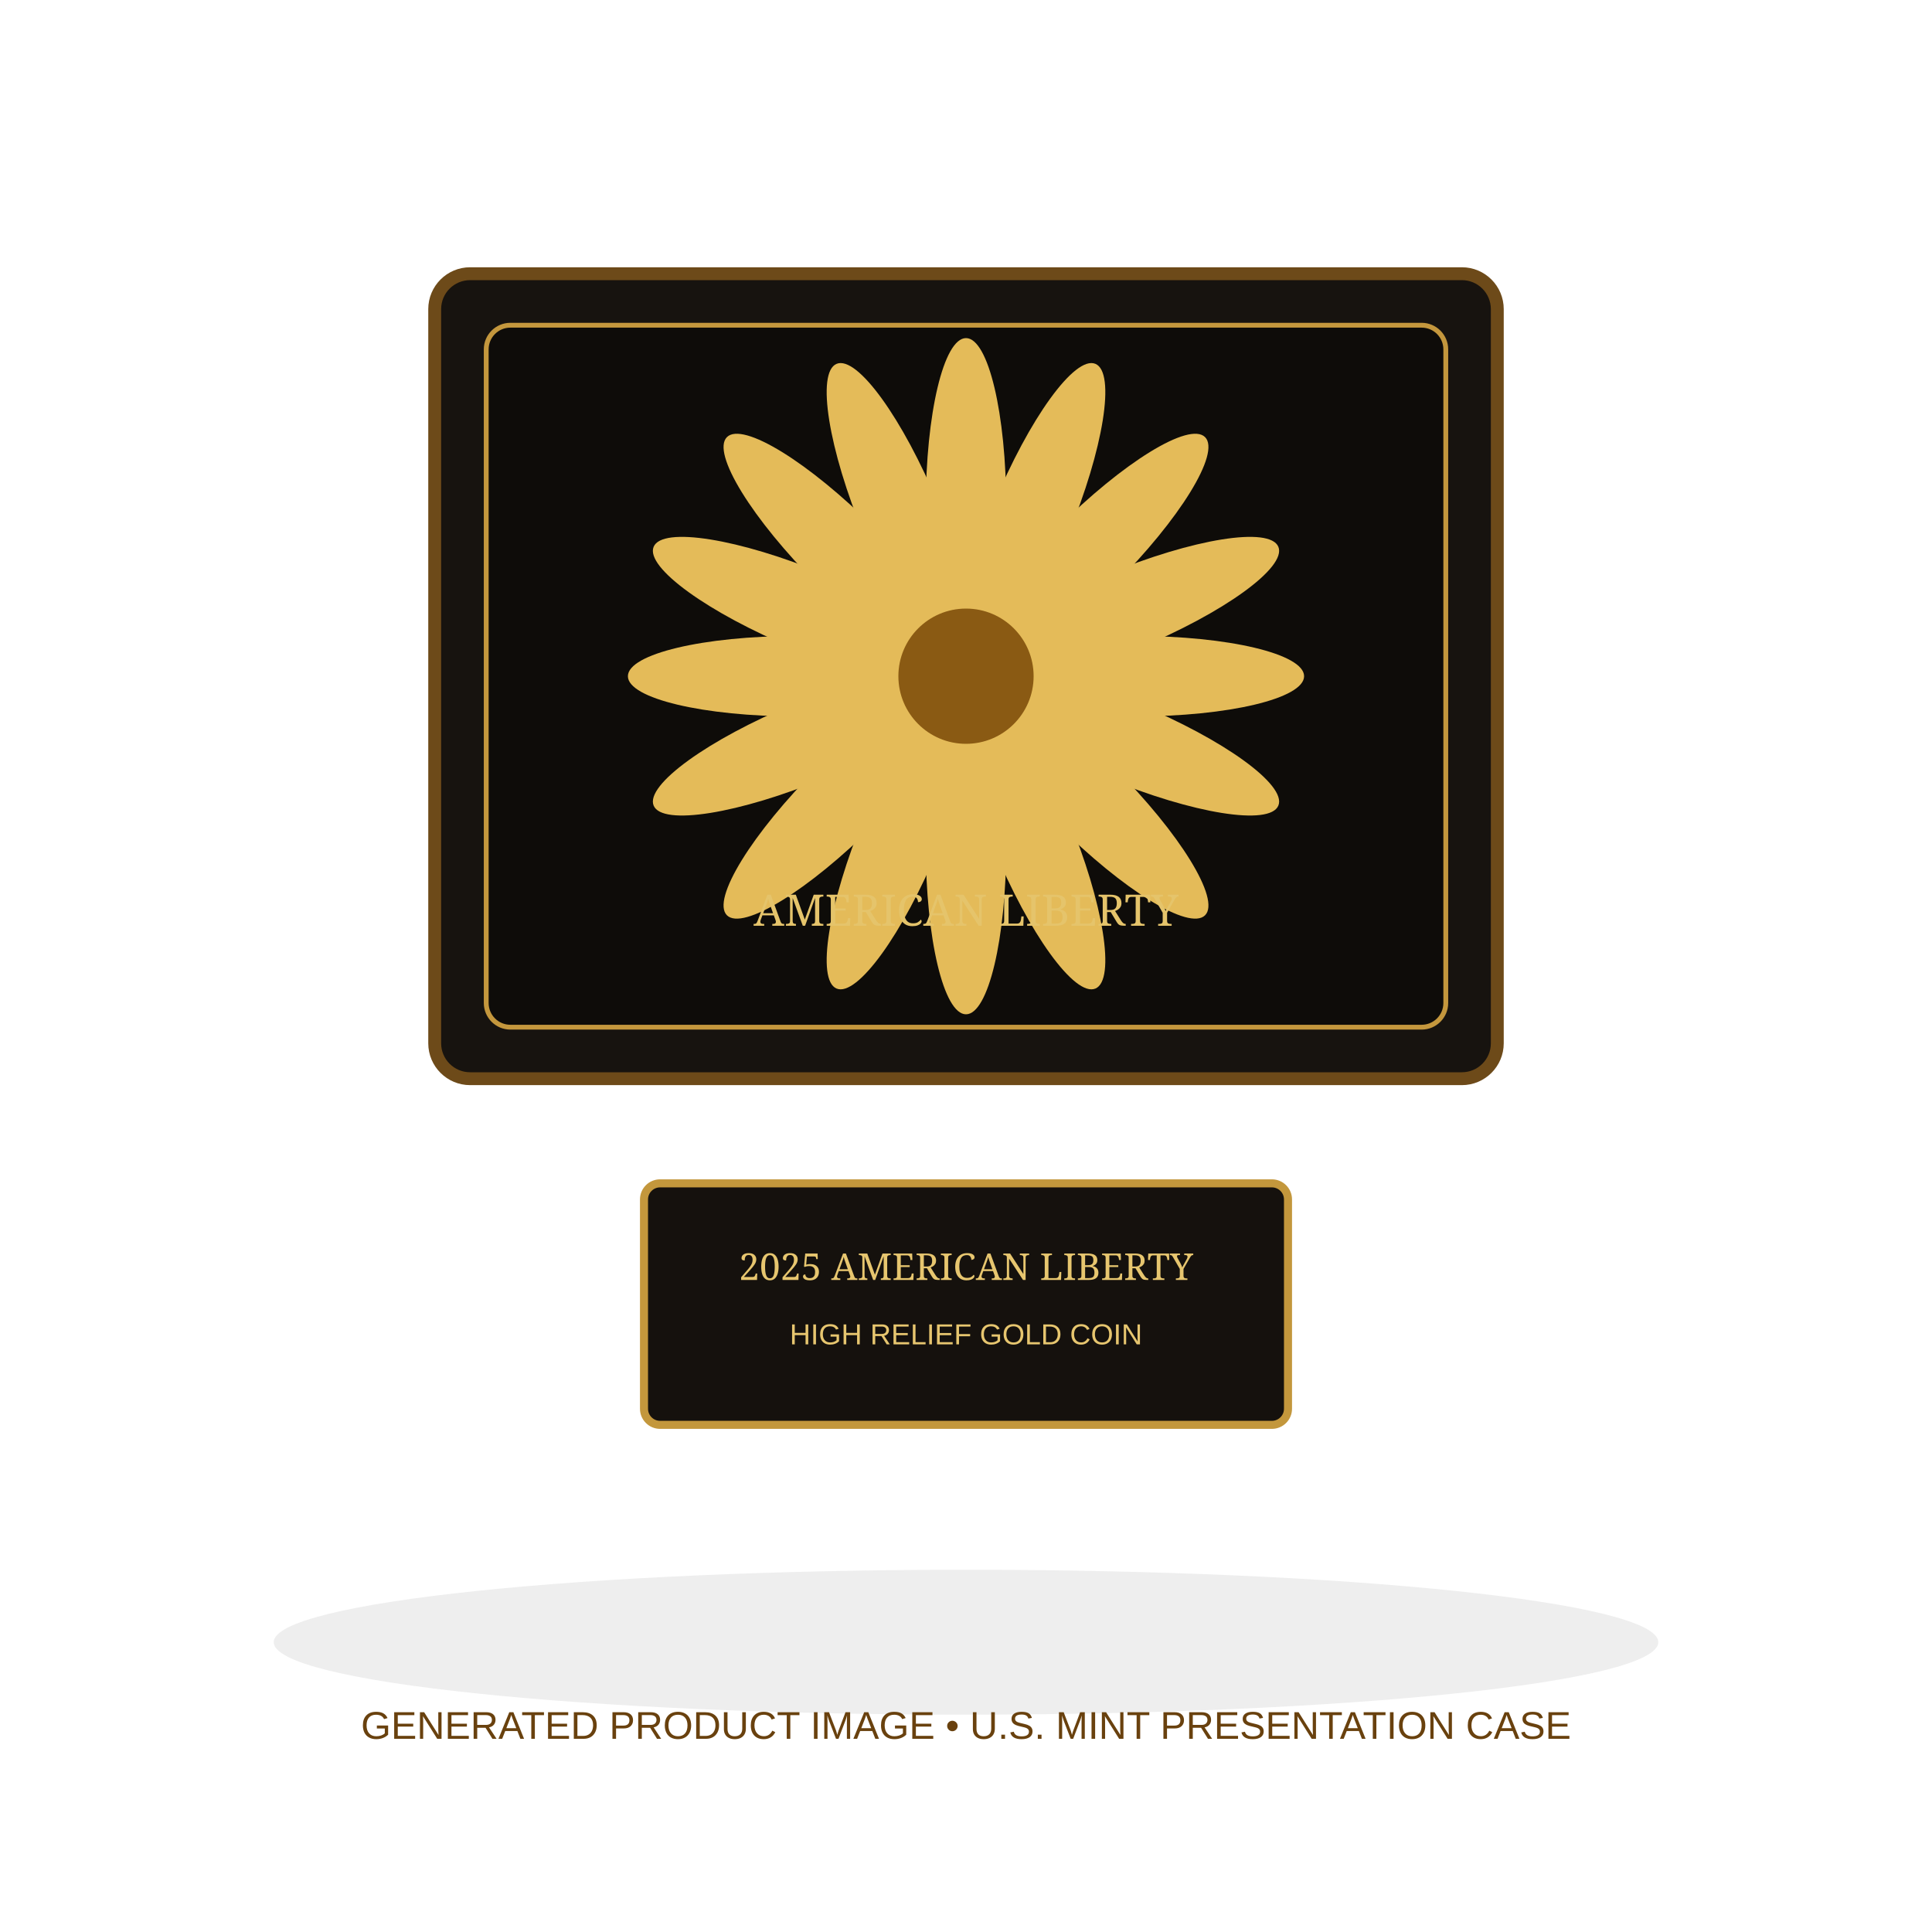
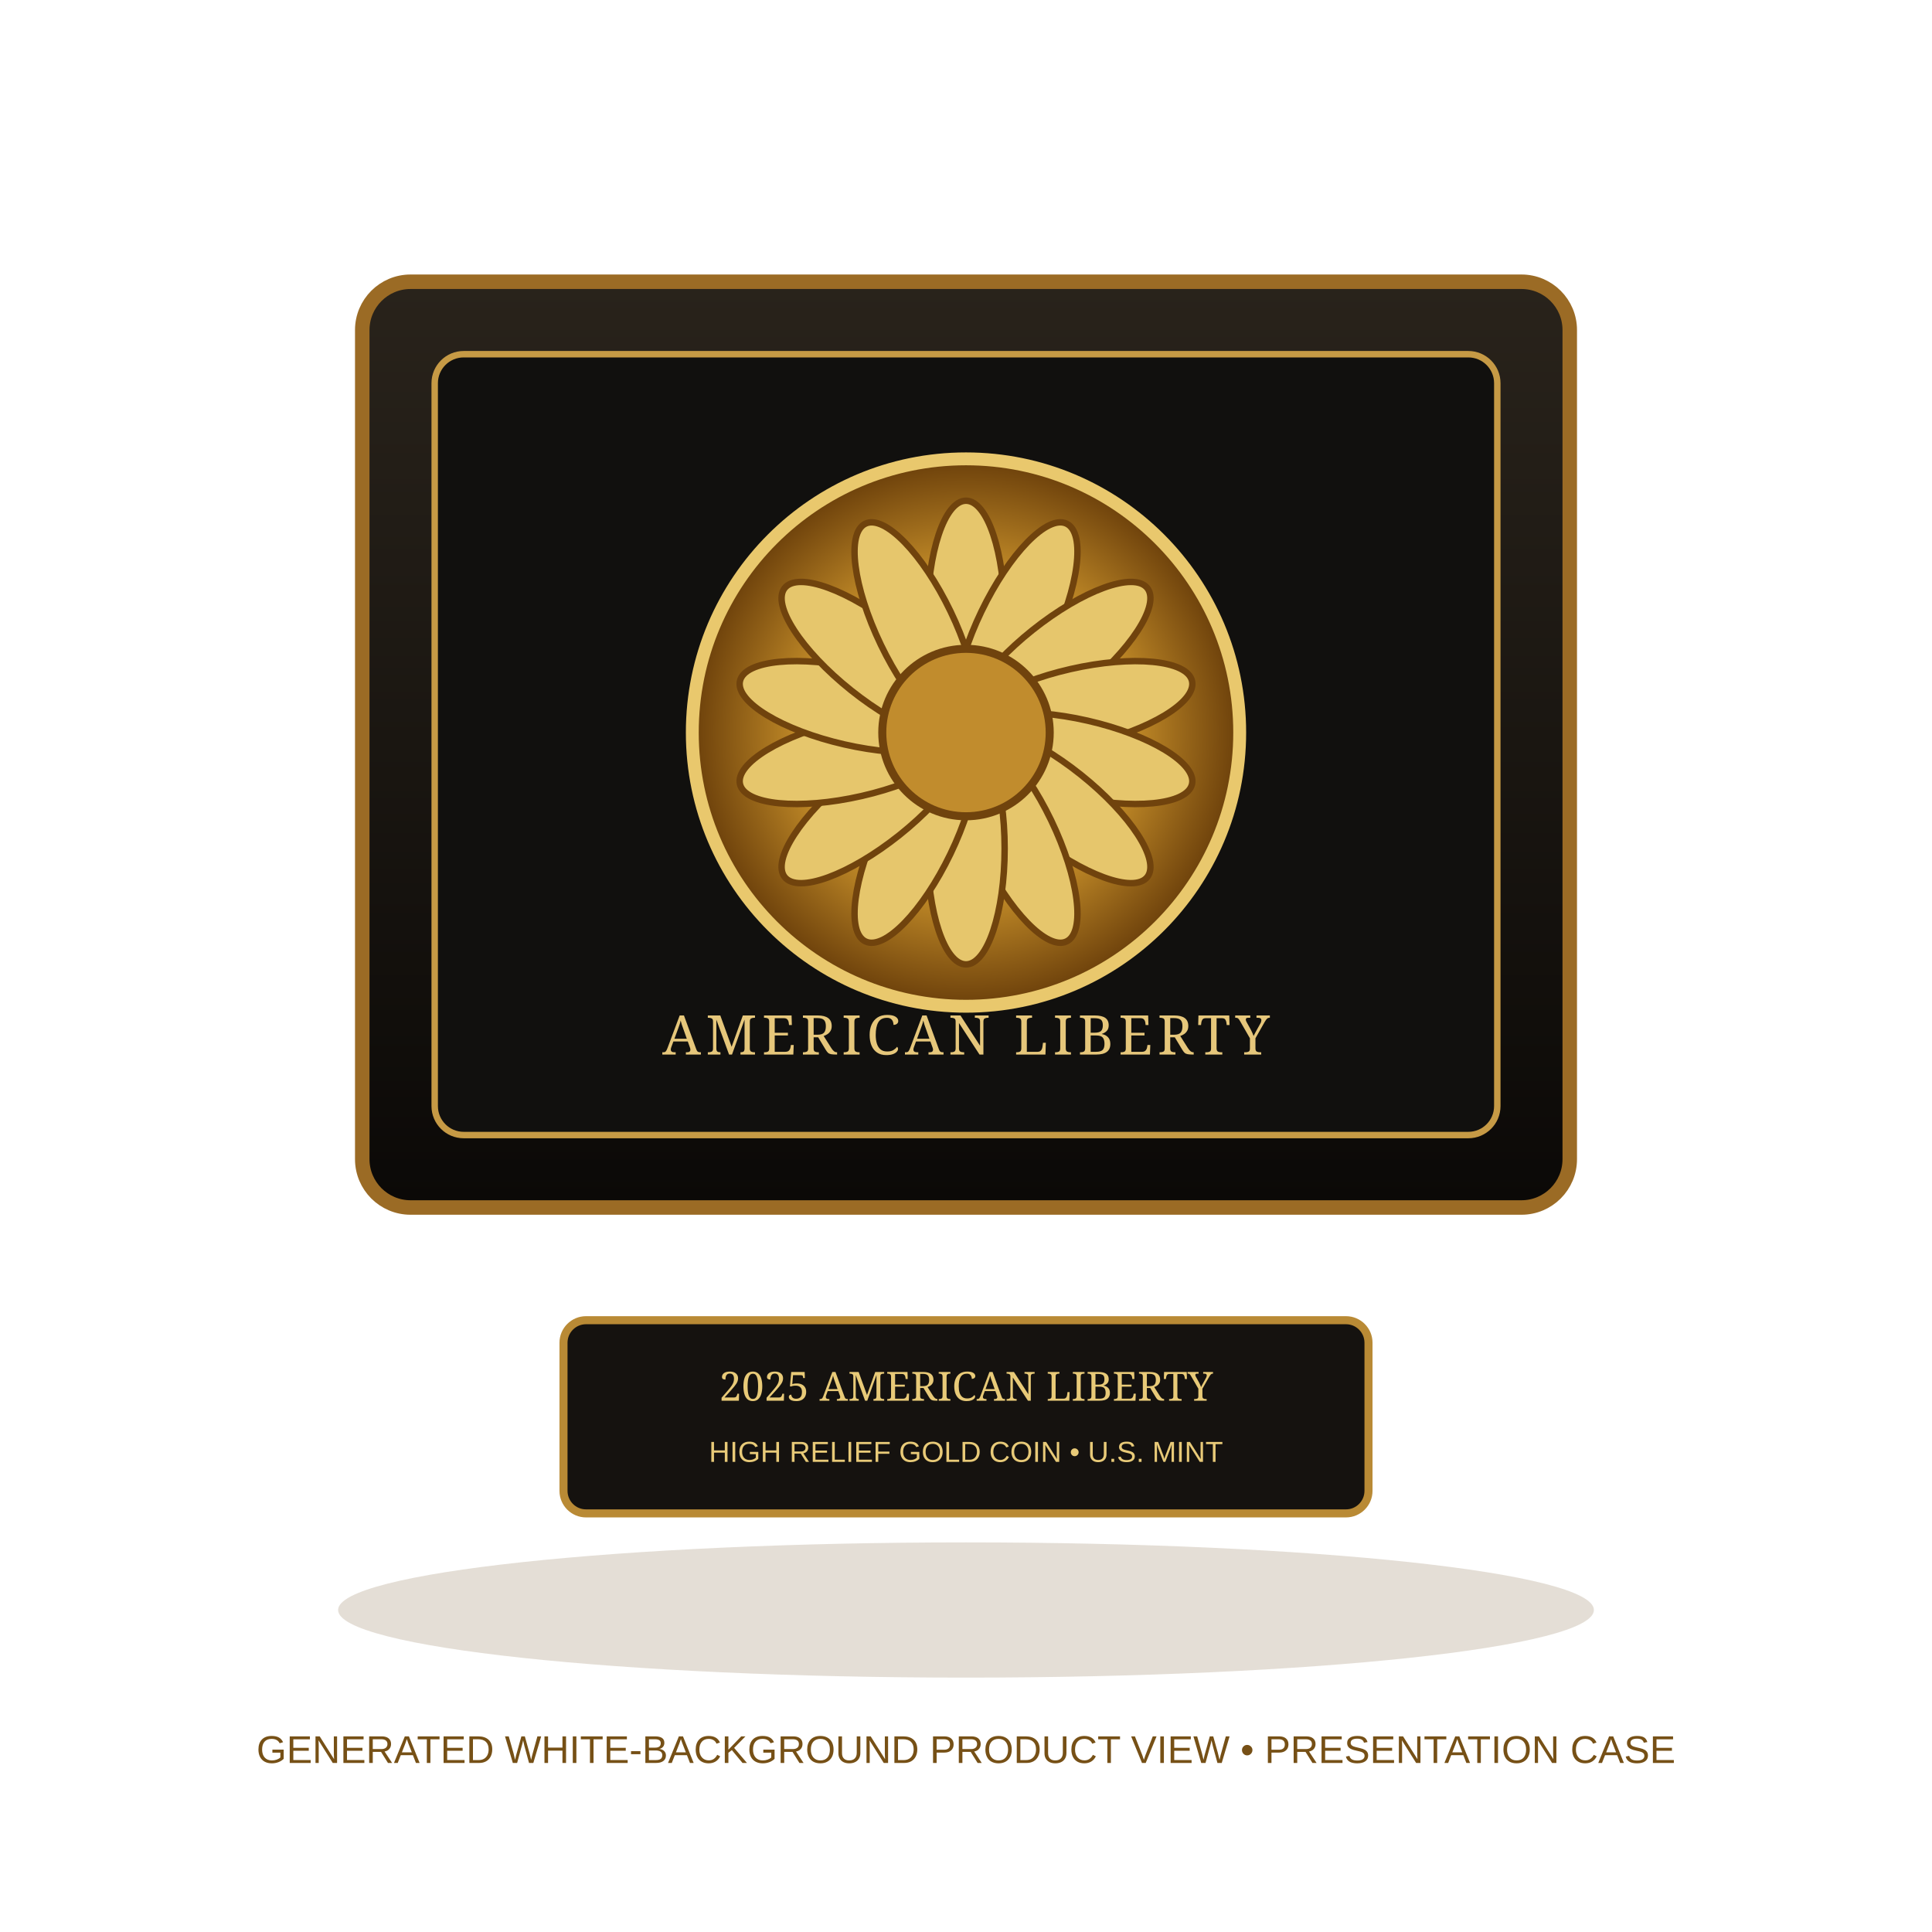
<svg xmlns="http://www.w3.org/2000/svg" width="1200" height="1200">
-   <rect width="1200" height="1200" fill="white" />
-   <ellipse cx="600" cy="1020" rx="430" ry="45" fill="#bbb" opacity=".25" />
-   <g transform="translate(270 170)">
-     <rect width="660" height="500" rx="22" fill="#17130f" stroke="#6d4a19" stroke-width="8" />
-     <rect x="32" y="32" width="596" height="436" rx="15" fill="#0e0c09" stroke="#c4973d" stroke-width="3" />
-     <circle cx="330" cy="250" r="115" fill="#bd8b28" opacity=".95" />
-     <g fill="#e4bb59" transform="translate(330 250)">
-       <ellipse cx="0" cy="-105" rx="25" ry="105" transform="rotate(0)" />
-       <ellipse cx="0" cy="-105" rx="25" ry="105" transform="rotate(22.5)" />
-       <ellipse cx="0" cy="-105" rx="25" ry="105" transform="rotate(45)" />
-       <ellipse cx="0" cy="-105" rx="25" ry="105" transform="rotate(67.5)" />
-       <ellipse cx="0" cy="-105" rx="25" ry="105" transform="rotate(90)" />
-       <ellipse cx="0" cy="-105" rx="25" ry="105" transform="rotate(112.5)" />
-       <ellipse cx="0" cy="-105" rx="25" ry="105" transform="rotate(135)" />
-       <ellipse cx="0" cy="-105" rx="25" ry="105" transform="rotate(157.5)" />
-       <ellipse cx="0" cy="-105" rx="25" ry="105" transform="rotate(180)" />
-       <ellipse cx="0" cy="-105" rx="25" ry="105" transform="rotate(202.5)" />
-       <ellipse cx="0" cy="-105" rx="25" ry="105" transform="rotate(225)" />
-       <ellipse cx="0" cy="-105" rx="25" ry="105" transform="rotate(247.5)" />
-       <ellipse cx="0" cy="-105" rx="25" ry="105" transform="rotate(270)" />
-       <ellipse cx="0" cy="-105" rx="25" ry="105" transform="rotate(292.5)" />
-       <ellipse cx="0" cy="-105" rx="25" ry="105" transform="rotate(315)" />
-       <ellipse cx="0" cy="-105" rx="25" ry="105" transform="rotate(337.5)" />
-     </g>
-     <circle cx="330" cy="250" r="42" fill="#8a5a13" />
-     <text x="330" y="405" fill="#e5c46b" text-anchor="middle" font-family="Georgia" font-size="27">AMERICAN LIBERTY</text>
+   <defs>
+     <linearGradient id="case" x1="0" y1="0" x2="0" y2="1">
+       <stop stop-color="#29231b" />
+       <stop offset="1" stop-color="#0b0907" />
+     </linearGradient>
+     <radialGradient id="coin">
+       <stop stop-color="#f4d77f" />
+       <stop offset=".6" stop-color="#c28b28" />
+       <stop offset="1" stop-color="#6d410b" />
+     </radialGradient>
+   </defs>
+   <rect width="1200" height="1200" fill="#fff" />
+   <ellipse cx="600" cy="1000" rx="390" ry="42" fill="#6a4a1c" opacity=".18" />
+   <rect x="225" y="175" width="750" height="575" rx="30" fill="url(#case)" stroke="#9b6b25" stroke-width="9" />
+   <rect x="270" y="220" width="660" height="485" rx="18" fill="#11100e" stroke="#c69a45" stroke-width="4" />
+   <circle cx="600" cy="455" r="170" fill="url(#coin)" stroke="#e9c86d" stroke-width="8" />
+   <g transform="translate(600 455)" fill="#e6c66c" stroke="#70430d" stroke-width="4">
+     <ellipse cx="0" cy="-72" rx="24" ry="72" transform="rotate(0)" />
+     <ellipse cx="0" cy="-72" rx="24" ry="72" transform="rotate(25.71429)" />
+     <ellipse cx="0" cy="-72" rx="24" ry="72" transform="rotate(51.42857)" />
+     <ellipse cx="0" cy="-72" rx="24" ry="72" transform="rotate(77.14286)" />
+     <ellipse cx="0" cy="-72" rx="24" ry="72" transform="rotate(102.8571)" />
+     <ellipse cx="0" cy="-72" rx="24" ry="72" transform="rotate(128.5714)" />
+     <ellipse cx="0" cy="-72" rx="24" ry="72" transform="rotate(154.2857)" />
+     <ellipse cx="0" cy="-72" rx="24" ry="72" transform="rotate(180)" />
+     <ellipse cx="0" cy="-72" rx="24" ry="72" transform="rotate(205.7143)" />
+     <ellipse cx="0" cy="-72" rx="24" ry="72" transform="rotate(231.4286)" />
+     <ellipse cx="0" cy="-72" rx="24" ry="72" transform="rotate(257.1429)" />
+     <ellipse cx="0" cy="-72" rx="24" ry="72" transform="rotate(282.8571)" />
+     <ellipse cx="0" cy="-72" rx="24" ry="72" transform="rotate(308.5714)" />
+     <ellipse cx="0" cy="-72" rx="24" ry="72" transform="rotate(334.2857)" />
  </g>
-   <g transform="translate(400 735)">
-     <rect width="400" height="150" rx="10" fill="#15110d" stroke="#c3973c" stroke-width="5" />
-     <text x="200" y="60" fill="#e7c66f" text-anchor="middle" font-family="Georgia" font-size="23">2025 AMERICAN LIBERTY</text>
-     <text x="200" y="100" fill="#e7c66f" text-anchor="middle" font-family="Arial" font-size="18">HIGH RELIEF GOLD COIN</text>
-   </g>
-   <text x="600" y="1080" text-anchor="middle" font-family="Arial" font-size="24" fill="#69410e">GENERATED PRODUCT IMAGE • U.S. MINT PRESENTATION CASE</text>
+   <circle cx="600" cy="455" r="52" fill="#c18c2d" stroke="#70430d" stroke-width="5" />
+   <text x="600" y="655" fill="#e6c77b" text-anchor="middle" font-family="Georgia,serif" font-size="34" letter-spacing="3">AMERICAN LIBERTY</text>
+   <rect x="350" y="820" width="500" height="120" rx="14" fill="#15120f" stroke="#b98a35" stroke-width="5" />
+   <text x="600" y="870" fill="#e8ca78" text-anchor="middle" font-family="Georgia,serif" font-size="25">2025 AMERICAN LIBERTY</text>
+   <text x="600" y="908" fill="#e8ca78" text-anchor="middle" font-family="Arial" font-size="18">HIGH RELIEF GOLD COIN • U.S. MINT</text>
+   <text x="600" y="1095" text-anchor="middle" font-family="Arial" font-size="24" fill="#765016">GENERATED WHITE-BACKGROUND PRODUCT VIEW • PRESENTATION CASE</text>
</svg>
